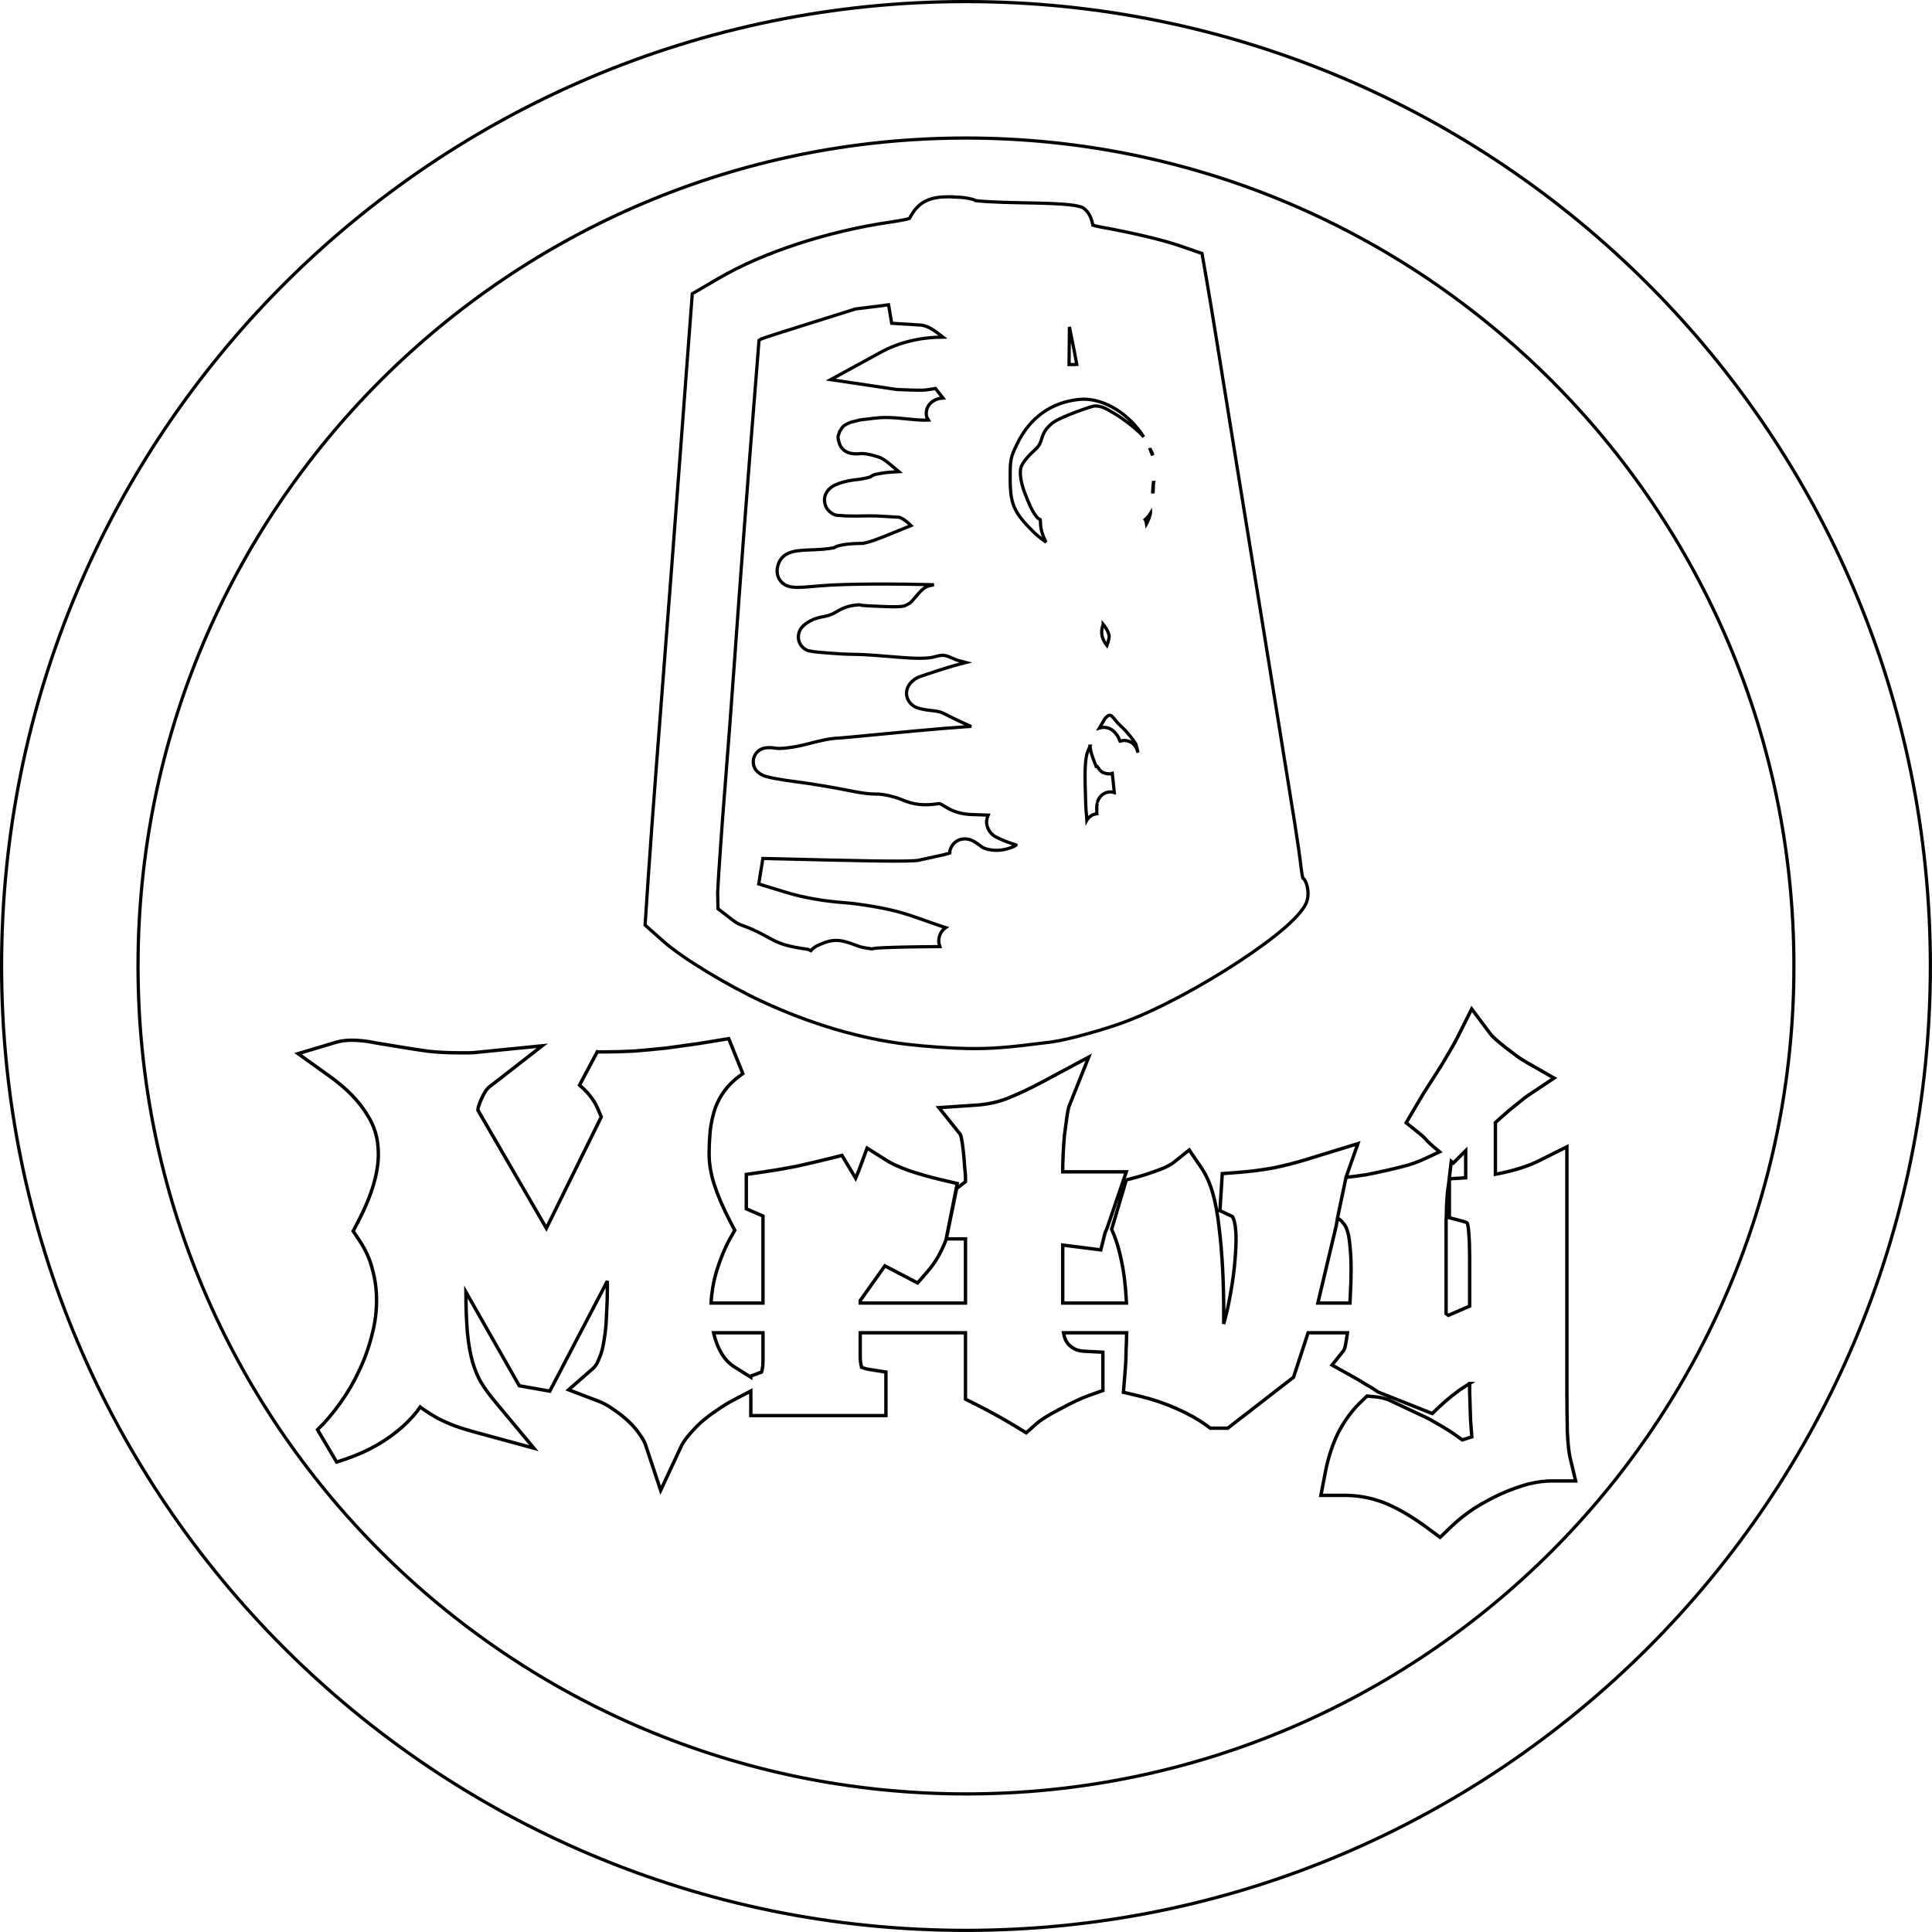
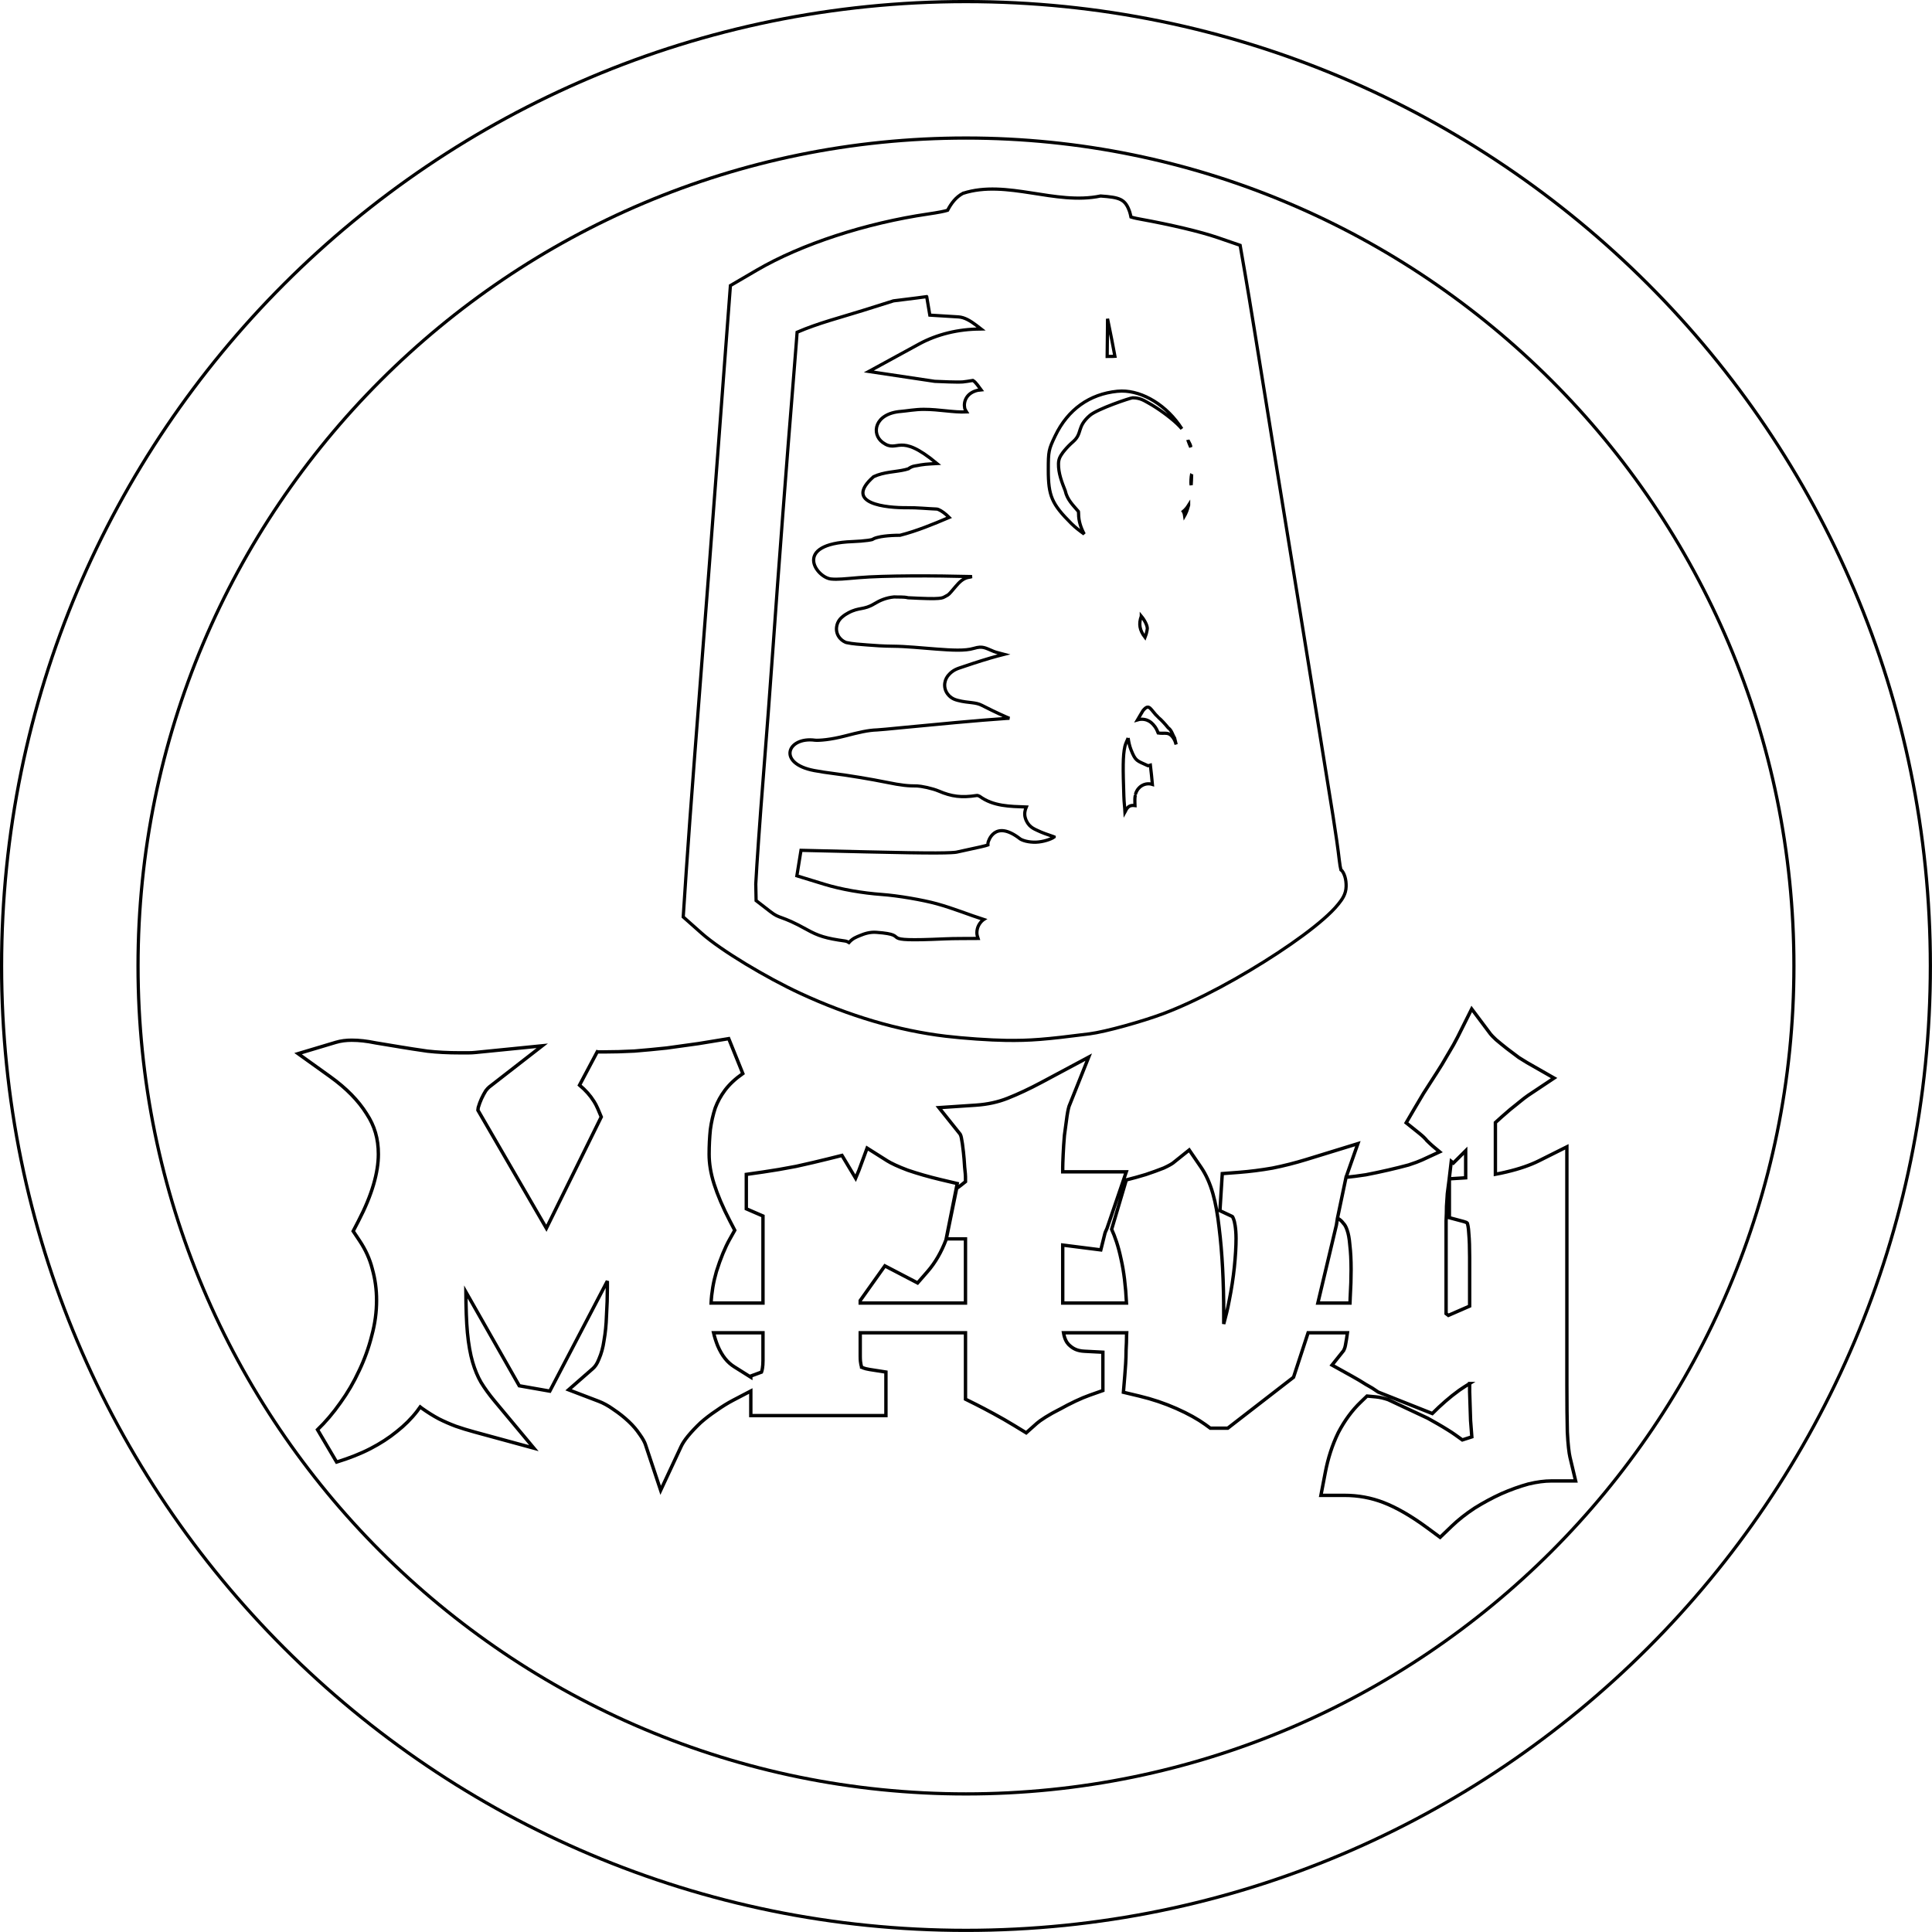
<svg xmlns="http://www.w3.org/2000/svg" version="1.2" viewBox="0 0 113.386 113.386" width="30mm" height="30mm" id="svg1" xml:space="preserve">
  <defs id="defs1">
    <clipPath clipPathUnits="userSpaceOnUse" id="cp1">
      <path d="m 275.5,535.5 c -143.78,0 -260,-116.22 -260,-260 0,-143.78 116.22,-260 260,-260 143.78,0 260,116.22 260,260 0,143.78 -116.22,260 -260,260 z" id="path1" />
    </clipPath>
    <clipPath clipPathUnits="userSpaceOnUse" id="cp1-6">
      <path d="m 275.5,535.5 c -143.78,0 -260,-116.22 -260,-260 0,-143.78 116.22,-260 260,-260 143.78,0 260,116.22 260,260 0,143.78 -116.22,260 -260,260 z" id="path1-8" />
    </clipPath>
    <clipPath clipPathUnits="userSpaceOnUse" id="cp1-8">
      <path d="m 275.5,535.5 c -143.78,0 -260,-116.22 -260,-260 0,-143.78 116.22,-260 260,-260 143.78,0 260,116.22 260,260 0,143.78 -116.22,260 -260,260 z" id="path1-82" />
    </clipPath>
  </defs>
  <style id="style1">
		tspan { white-space:pre } 
		.s0 { fill: none;stroke: #ff0000;stroke-miterlimit:100 } 
	</style>
  <g id="layer2" style="display:inline" transform="scale(0.1989225)">
    <g id="layer3" transform="scale(5.027084)">
      <path id="path2" style="fill:none;stroke:#000000;stroke-width:0.95" transform="scale(0.1989225)" d="M 569.518,284.993 A 284.525,284.525 0 0 1 284.993,569.518 284.525,284.525 0 0 1 0.468,284.993 284.525,284.525 0 0 1 284.993,0.468 284.525,284.525 0 0 1 569.518,284.993 Z" />
      <path id="path2-9" style="fill:none;stroke:#000000;stroke-width:0.95;stroke-dasharray:none" transform="scale(0.1989225)" d="M 529.262,284.993 A 244.268,244.268 0 0 1 284.993,529.262 244.268,244.268 0 0 1 40.725,284.993 244.268,244.268 0 0 1 284.993,40.725 244.268,244.268 0 0 1 529.262,284.993 Z" />
    </g>
    <path id="path6" style="font-size:133px;font-family:'New Rocker';-inkscape-font-specification:'New Rocker';letter-spacing:2.021px;baseline-shift:baseline;white-space:pre;display:inline;overflow:visible;opacity:1;vector-effect:none;fill:none;stroke:#000000;stroke-opacity:1;enable-background:accumulate;stop-color:#000000;stop-opacity:1" d="m 432.422,339.497 v 7.992 l -4.811,0.304 v 11.468 l 4.232,1.129 c 0.529,0.141 0.796,0.293 0.844,0.314 h 0.01 l 0.196,0.177 c 0.002,0.006 0.016,0.023 0.02,0.029 v 0.01 c 0.102,0.266 0.351,1.296 0.422,2.867 l 0.01,0.128 0.01,0.128 c 0.153,1.687 0.236,4.029 0.236,6.932 v 14.364 l -6.274,2.739 -0.677,-0.511 v -21.385 -5.96 -0.02 c 0.077,-1.538 0.122,-2.99 0.128,-4.35 0.083,-1.326 0.163,-2.558 0.245,-3.721 0.175,-1.24 0.348,-2.573 0.52,-4.035 l 0.638,-5.459 0.619,0.491 z m -22.908,73.433 c -1.177,-0.388 -2.33,-0.697 -3.623,-0.815 l -2.582,-0.236 -1.866,1.797 c -2.563,2.451 -4.731,5.443 -6.559,8.896 l -0.039,0.088 -0.049,0.088 c -1.745,3.593 -2.996,7.497 -3.79,11.664 l -1.296,6.765 h 6.893 c 4.119,0 7.948,0.711 11.635,2.14 3.719,1.442 8.027,3.889 12.784,7.393 l 3.859,2.847 3.466,-3.328 c 1.926,-1.849 4.164,-3.614 6.716,-5.292 2.607,-1.626 5.233,-3.04 7.894,-4.251 2.734,-1.204 5.401,-2.155 7.992,-2.867 2.534,-0.609 4.777,-0.893 6.696,-0.893 h 7.217 l -1.669,-7.02 c -0.278,-1.168 -0.606,-3.814 -0.776,-7.413 -0.086,-3.646 -0.137,-8.222 -0.137,-13.746 V 338.348 l -8.248,4.124 c -2.515,1.257 -5.694,2.373 -9.524,3.27 h -0.01 l -0.01,0.01 c -1.092,0.261 -2.192,0.492 -3.299,0.697 v -15.258 c 0.649,-0.587 1.287,-1.164 1.915,-1.728 1.684,-1.515 3.22,-2.792 4.575,-3.829 l 0.079,-0.069 0.079,-0.069 c 1.435,-1.182 2.521,-2.001 2.995,-2.317 l 7.678,-5.115 -8.012,-4.575 c -0.42,-0.24 -1.298,-0.783 -2.406,-1.492 -1.086,-0.832 -2.222,-1.693 -3.446,-2.592 -1.136,-0.893 -2.228,-1.783 -3.279,-2.671 -0.856,-0.792 -1.456,-1.444 -1.64,-1.689 l -5.528,-7.374 -4.124,8.248 c -0.704,1.407 -1.648,3.098 -2.828,5.037 l -0.049,0.079 -0.049,0.079 c -1.091,1.93 -2.268,3.87 -3.535,5.813 l -0.02,0.02 -0.02,0.029 c -1.232,1.937 -2.413,3.781 -3.554,5.538 l -0.059,0.088 -0.049,0.088 c -1.071,1.785 -1.922,3.222 -2.563,4.32 l -2.484,4.251 3.839,3.073 c 1.125,0.9 1.83,1.626 1.993,1.836 l 0.216,0.285 0.255,0.245 c 0.946,0.946 2.098,1.939 3.564,3.132 l -5.253,2.425 c -0.789,0.364 -2.149,0.883 -3.898,1.443 -1.833,0.498 -3.835,0.996 -6.029,1.502 -2.197,0.507 -4.393,0.971 -6.588,1.394 -2.179,0.334 -4.141,0.584 -5.842,0.746 l -2.522,12.027 c 0.803,0.482 1.265,0.93 1.561,1.325 l 0.167,0.216 0.177,0.196 c 0.227,0.25 0.601,0.801 0.943,1.826 l 0.01,0.049 0.02,0.049 c 0.306,0.868 0.607,2.276 0.756,4.143 l 0.01,0.108 0.01,0.118 c 0.23,1.913 0.363,4.321 0.363,7.168 0,2.533 -0.084,5.21 -0.255,8.032 l -0.01,0.088 v 0.088 c -0.017,0.56 -0.035,1.115 -0.059,1.659 h -9.485 l 5.469,-23.005 0.324,-2.062 2.522,-12.027 3.495,-9.927 -15.297,4.703 c -3.254,1.001 -6.551,1.834 -9.887,2.504 -3.348,0.584 -6.642,1.007 -9.887,1.257 l -4.939,0.373 -0.687,10.938 3.505,1.65 c 0.163,0.077 0.172,-0.037 0.461,0.687 l 0.039,0.108 0.049,0.108 c 0.214,0.477 0.697,2.526 0.697,5.646 0,2.309 -0.161,5.148 -0.501,8.464 -0.335,3.178 -0.836,6.458 -1.512,9.838 l -0.02,0.069 -0.01,0.069 c -0.414,2.363 -1.014,4.563 -1.591,6.785 v -2.749 c 0,-9.741 -0.441,-18.275 -1.365,-25.675 -0.851,-7.538 -2.272,-13.35 -5.351,-17.84 l -3.466,-5.066 -4.791,3.839 c -0.247,0.198 -1.244,0.809 -2.7,1.473 -1.6,0.636 -3.374,1.281 -5.331,1.934 -1.872,0.568 -3.786,1.099 -5.744,1.591 l -4.319,14.561 c 0.971,2.143 1.962,4.904 2.779,8.797 l 0.01,0.049 0.01,0.039 c 0.798,3.532 1.341,7.841 1.581,12.872 h -18.812 v -17.104 l 11.232,1.424 1.227,-4.909 c 0.108,-0.43 0.435,-0.984 0.609,-1.453 l 5.683,-16.672 h -18.753 v -1.345 c 0,-0.587 0.041,-1.898 0.128,-3.721 v -0.01 c 0.084,-1.844 0.206,-3.737 0.373,-5.675 0.256,-2.043 0.521,-3.972 0.776,-5.754 0.234,-1.636 0.553,-2.743 0.579,-2.808 l 5.803,-14.522 -13.785,7.374 c -3.651,1.953 -7.055,3.547 -10.182,4.782 -2.775,1.096 -5.851,1.782 -9.318,2.013 l -10.899,0.727 6.254,7.816 c 0.065,0.126 0.248,0.472 0.344,0.982 l 0.01,0.039 0.01,0.029 c 0.223,1.115 0.417,2.461 0.579,4.006 v 0.01 l 0.01,0.02 c 0.166,1.492 0.29,2.986 0.373,4.477 l 0.01,0.177 0.02,0.167 c 0.165,1.404 0.226,2.426 0.226,2.661 v 1.453 c -0.863,0.675 -1.724,1.419 -2.602,1.974 l -3.053,14.914 h 5.655 v 18.93 h -31.056 v -0.736 l 7.276,-10.231 9.652,5.037 2.955,-3.387 c 2.285,-2.627 4.062,-5.763 5.41,-9.288 l 3.328,-16.652 -4.939,-1.168 c -3.544,-0.844 -6.748,-1.773 -9.632,-2.759 -2.839,-1.059 -4.945,-2.059 -6.068,-2.769 l -5.95,-3.76 -2.435,6.608 c -0.294,0.797 -0.658,1.471 -0.962,2.248 l -4.016,-6.696 -4.094,1.021 c -2.746,0.687 -5.909,1.428 -9.465,2.209 -3.534,0.689 -6.804,1.244 -9.779,1.669 l -4.89,0.697 v 10.152 l 4.919,2.131 v 25.675 h -15.307 c 0.148,-3.075 0.663,-6.162 1.571,-9.288 1.238,-3.95 2.575,-7.142 3.898,-9.495 l 1.512,-2.69 -1.424,-2.73 c -2.097,-4.025 -3.645,-7.685 -4.674,-10.928 -0.999,-3.152 -1.463,-6.068 -1.463,-8.788 0,-2.529 0.125,-4.951 0.363,-7.285 0.306,-2.263 0.789,-4.378 1.443,-6.362 0.687,-1.834 1.633,-3.576 2.896,-5.263 1.274,-1.673 2.988,-3.308 5.233,-4.88 l -4.153,-10.3 c -2.825,0.441 -5.778,0.926 -8.856,1.453 -3.042,0.435 -6.18,0.871 -9.396,1.306 -3.192,0.345 -6.381,0.644 -9.573,0.903 -3.16,0.17 -6.182,0.255 -9.062,0.255 h -1.679 c -0.003,-2.5e-4 -0.019,0 -0.049,0 -0.034,-0.006 -0.083,-0.025 -0.167,-0.049 l -5.233,9.848 c 1.828,1.535 3.182,3.089 4.153,4.644 l 0.049,0.069 0.049,0.069 c 0.755,1.132 1.456,2.904 2.16,4.595 l -16.191,32.843 -20.197,-34.816 c 0.036,-0.278 0.035,-0.495 0.098,-0.815 0.265,-0.894 0.573,-1.759 0.952,-2.582 0.403,-0.873 0.823,-1.638 1.257,-2.337 0.402,-0.53 0.775,-0.924 1.051,-1.139 l 15.611,-12.136 -19.676,1.964 c -0.699,0.07 -1.395,0.108 -2.091,0.108 h -2.523 c -3.533,0 -6.731,-0.167 -9.573,-0.491 -3,-0.43 -5.784,-0.86 -8.346,-1.286 l -0.029,-0.01 c -2.482,-0.428 -4.799,-0.802 -6.961,-1.149 l -0.147,-0.029 c -2.384,-0.488 -4.66,-0.756 -6.863,-0.756 -1.591,0 -3.165,0.177 -4.703,0.638 l -11.115,3.328 9.436,6.765 c 4.843,3.471 8.363,7.124 10.732,10.899 l 0.029,0.049 0.039,0.059 c 2.32,3.515 3.446,7.299 3.446,11.89 0,5.303 -1.81,11.915 -5.871,19.706 l -1.561,2.995 1.875,2.808 c 1.804,2.706 3.022,5.424 3.741,8.228 l 0.02,0.059 0.01,0.069 c 0.83,2.943 1.257,6.003 1.257,9.229 0,3.483 -0.46,6.913 -1.394,10.339 l -0.02,0.059 -0.01,0.059 c -0.882,3.527 -2.125,6.976 -3.741,10.368 l -0.02,0.02 -0.01,0.029 c -1.535,3.313 -3.34,6.405 -5.43,9.298 l -0.029,0.029 -0.02,0.039 c -2.115,3.01 -4.365,5.652 -6.745,7.953 l 5.636,9.544 c 3.716,-1.144 7.049,-2.452 9.995,-3.977 2.865,-1.482 5.443,-3.143 7.737,-5.017 2.301,-1.81 4.328,-3.823 6.029,-6.029 0.325,-0.385 0.57,-0.859 0.884,-1.257 0.135,0.102 0.32,0.265 0.452,0.363 l 0.069,0.049 0.069,0.049 c 1.665,1.175 3.275,2.188 4.86,3.034 l 0.069,0.029 0.059,0.039 c 1.589,0.794 3.197,1.496 4.811,2.101 l 0.049,0.02 0.049,0.02 c 1.673,0.59 3.53,1.157 5.587,1.718 l 17.477,4.762 -11.596,-13.913 c -1.603,-1.924 -2.929,-3.761 -3.996,-5.508 -0.963,-1.658 -1.811,-3.647 -2.494,-5.999 -0.669,-2.304 -1.193,-5.206 -1.522,-8.66 -0.298,-3.13 -0.431,-7.316 -0.461,-12.018 l 15.759,27.688 9.004,1.581 16.986,-32.48 v 1.944 c 0,2.719 -0.085,5.43 -0.255,8.149 v 0.088 l -0.01,0.088 c -0.081,2.593 -0.318,4.98 -0.707,7.158 l -0.02,0.098 -0.01,0.098 c -0.292,2.041 -0.793,3.803 -1.453,5.322 l -0.039,0.098 -0.039,0.088 c -0.523,1.337 -1.114,2.138 -1.767,2.71 l -7.138,6.245 8.856,3.378 c 1.345,0.512 2.79,1.28 4.31,2.366 l 0.069,0.059 0.079,0.049 c 1.601,1.068 3.079,2.241 4.438,3.525 1.326,1.252 2.358,2.481 3.152,3.672 l 0.069,0.088 0.059,0.088 c 0.916,1.268 1.419,2.274 1.61,2.847 l 4.517,13.579 6.058,-12.97 c 0.354,-0.758 1.008,-1.812 2.023,-3.044 1.053,-1.279 2.291,-2.59 3.702,-3.927 1.375,-1.218 2.875,-2.378 4.507,-3.466 l 0.069,-0.049 0.079,-0.049 c 1.667,-1.191 3.309,-2.21 4.919,-3.054 l 5.243,-2.739 v 7.256 h 39.863 v -12.843 l -4.821,-0.756 c -1.807,-0.282 -2.302,-0.692 -2.337,-0.697 -2e-4,-0.063 -0.422,-0.917 -0.422,-3.112 v -7.03 h 31.056 v 19.598 l 3.152,1.571 c 1.334,0.667 3.063,1.577 5.155,2.71 2.045,1.108 4.043,2.255 5.999,3.446 l 3.603,2.199 3.152,-2.808 c 0.426,-0.379 1.306,-1.037 2.553,-1.816 1.256,-0.785 2.61,-1.546 4.055,-2.268 l 0.108,-0.049 0.108,-0.059 c 1.486,-0.826 3.019,-1.62 4.595,-2.366 1.533,-0.726 2.949,-1.311 4.242,-1.767 l 3.81,-1.345 v -11.301 l -5.4,-0.285 c -2.114,-0.111 -3.379,-0.687 -4.733,-2.023 -0.61,-0.645 -1.18,-1.676 -1.483,-3.436 h 18.645 c -0.012,0.222 -0.024,0.449 -0.039,0.687 l -0.01,0.177 v 0.177 c 0,1.203 -0.045,2.518 -0.128,3.927 l -0.01,0.167 v 0.167 c 0,1.3 -0.046,2.597 -0.128,3.898 -0.086,1.294 -0.17,2.458 -0.255,3.476 l -0.403,4.88 4.762,1.139 c 3.747,0.896 7.362,2.107 10.859,3.652 3.536,1.562 6.383,3.167 8.532,4.723 l 1.492,1.09 h 5.135 l 19.411,-15.032 4.301,-13.127 h 11.605 c -0.173,1.278 -0.357,2.425 -0.55,3.436 l -0.02,0.108 -0.02,0.118 c -0.118,0.786 -0.466,1.441 -0.54,1.6 l -3.417,4.271 5.901,3.279 c 1.51,0.839 2.823,1.62 3.937,2.337 l 0.196,0.128 0.206,0.108 c 1.11,0.592 2.178,1.258 3.22,2.003 l 0.079,0.049 0.079,0.059 15.966,6.333 c 1.335,-1.335 2.616,-2.532 3.829,-3.584 l 0.01,-0.01 0.01,-0.01 c 1.279,-1.12 2.646,-2.206 4.104,-3.26 0.9,-0.65 2.01,-1.316 3.063,-1.983 l -7.3e-4,3.2e-4 v 2.631 l 0.01,0.079 c 0.089,3.21 0.175,5.894 0.265,8.061 v 0.108 l 0.01,0.108 c 0.159,1.989 0.278,3.497 0.363,4.742 l -2.808,0.903 c -1.388,-0.987 -2.682,-1.975 -4.31,-2.965 -1.937,-1.218 -3.927,-2.338 -5.921,-3.446 z M 210.523,393.205 h 14.581 v 8.228 c 0,1.85 -0.276,2.97 -0.432,3.378 l -3.162,1.168 v 0.334 l -4.86,-3.054 c -2.003,-1.259 -3.607,-3.155 -4.929,-6.264 -0.488,-1.227 -0.889,-2.485 -1.198,-3.79 z" />
-     <path id="path4" style="baseline-shift:baseline;display:inline;overflow:visible;fill:none;stroke:#000000;stroke-width:0.95;stroke-dasharray:none;stroke-opacity:1;enable-background:accumulate;stop-color:#000000" d="m 280.301,58.058 c -2.788,0 -5.196,0.192 -7.433,1.375 -2.125,1.124 -3.486,2.994 -4.546,5.007 -0.068,0.022 -0.046,0.008 -0.137,0.039 -0.673,0.228 -2.56,0.619 -5.587,1.06 -18.305,2.671 -37.373,8.865 -50.556,16.564 l -7.796,4.556 -1.07,14.158 c -0.502,6.642 -1.706,22.713 -2.68,35.73 -1.669,22.306 -2.564,33.905 -6.755,88.318 -0.95,12.331 -2.071,27.724 -2.504,34.276 l -0.913,13.785 5.42,4.811 c 5.723,5.088 19.191,13.139 29.102,17.732 14.449,6.696 29.022,11.005 42.956,12.656 5.307,0.629 13.08,1.169 17.772,1.227 7.131,0.088 11.45,-0.248 24.625,-1.934 4.804,-0.615 15.674,-3.689 21.552,-5.881 10.477,-3.907 23.439,-11.042 34.031,-18.017 5.296,-3.488 9.974,-6.922 13.471,-9.985 1.747,-1.531 3.209,-2.967 4.35,-4.389 1.081,-1.348 2.257,-2.89 2.298,-5.233 0.017,-0.968 -0.071,-1.918 -0.363,-2.877 -0.134,-0.441 -0.355,-1.06 -0.835,-1.708 l -0.059,-0.069 -0.029,-0.029 -0.029,-0.039 c -0.028,-0.028 -0.071,-0.057 -0.088,-0.069 -0.004,-0.002 -0.026,-0.008 -0.029,-0.01 l -0.01,-0.01 h -0.01 c -0.007,-9.8e-4 -0.022,10e-4 -0.029,0 l -0.01,-0.01 c -0.004,-0.002 -0.025,-0.007 -0.029,-0.01 l -0.01,-0.01 c -0.156,-0.588 -0.351,-1.687 -0.481,-2.857 -0.316,-2.846 -1.137,-8.6 -1.856,-13.078 -2.987,-18.617 -4.647,-28.9 -6.195,-38.459 -0.904,-5.577 -2.441,-15.087 -3.417,-21.129 -0.976,-6.047 -2.523,-15.556 -3.436,-21.139 -0.912,-5.574 -2.462,-15.081 -3.436,-21.12 -0.976,-6.044 -2.503,-15.55 -3.407,-21.129 -0.904,-5.577 -2.411,-14.898 -3.348,-20.707 -0.94,-5.826 -2.169,-13.21 -2.739,-16.485 l -1.424,-8.189 -6.588,-2.268 c -5.122,-1.761 -13.853,-3.816 -22.848,-5.449 -1.82,-0.331 -2.445,-0.534 -2.779,-0.638 -0.111,-0.521 -0.21,-1.057 -0.383,-1.551 -0.245,-0.7 -0.533,-1.534 -1.296,-2.464 -0.515,-0.627 -1.008,-1.019 -1.483,-1.237 -0.474,-0.218 -0.839,-0.258 -0.864,-0.265 -0.498,-0.151 -0.955,-0.229 -1.424,-0.304 -0.958,-0.155 -2.103,-0.274 -3.515,-0.373 -2.822,-0.199 -6.693,-0.331 -11.517,-0.393 -4.073,-0.052 -7.872,-0.181 -10.643,-0.353 -1.384,-0.086 -2.528,-0.187 -3.25,-0.275 -0.073,-0.009 -0.14,-0.02 -0.206,-0.029 -0.66,-0.382 -1.245,-0.442 -1.424,-0.491 -0.595,-0.162 -1.192,-0.267 -1.826,-0.353 -1.029,-0.141 -2.246,-0.187 -3.466,-0.216 l -0.02,-0.059 z m -18.145,31.861 0.923,5.459 8.444,0.52 c 1.833,0.111 3.582,1.211 5.282,2.494 0.469,0.353 0.929,0.703 1.384,1.06 -0.07,9.5e-4 -0.188,0.029 -0.255,0.029 -6.408,0.011 -12.726,1.531 -18.037,4.428 l -14.816,8.09 19.47,2.916 h 0.069 c 1.788,0.072 6.409,0.303 8.218,0.167 0.579,-0.044 1.712,-0.235 2.946,-0.432 0.099,-0.016 0.127,-0.023 0.226,-0.039 0.222,0.298 0.398,0.526 0.628,0.835 0.539,0.721 1.065,1.389 1.581,2.023 -0.319,0.045 -0.715,0.017 -1.021,0.088 -0.496,0.116 -1.213,0.305 -1.993,0.835 -0.401,0.272 -0.971,0.745 -1.394,1.502 -0.489,0.873 -0.666,1.889 -0.442,2.936 0.104,0.485 0.364,0.755 0.569,1.109 -3.924,0.175 -8.021,-0.769 -12.686,-0.766 -2.474,0.002 -5.137,0.488 -6.677,0.609 h -0.01 c -0.602,0.047 -1.23,0.206 -1.856,0.363 -0.626,0.158 -1.251,0.325 -1.414,0.353 -0.506,0.087 -2.101,0.898 -2.376,1.159 -0.359,0.34 -0.65,0.766 -1.129,1.542 l -0.079,0.128 -0.236,0.766 c -0.223,0.459 -0.261,1.041 -0.187,1.414 0.082,0.414 0.188,0.676 0.275,1.041 0.292,1.221 1.053,1.994 1.62,2.406 0.966,0.701 1.878,0.806 2.19,0.854 0.991,0.152 1.891,0.102 2.847,-0.01 -0.272,0.032 -0.039,0.005 0.079,0.01 0.119,0.005 0.288,0.022 0.491,0.039 0.407,0.035 0.952,0.092 1.483,0.196 1.107,0.218 2.408,0.588 3.417,0.972 1.229,0.467 3.326,2.315 5.508,4.153 -1.164,0.073 -2.458,0.102 -3.436,0.216 -0.948,0.11 -1.796,0.241 -2.553,0.403 -0.378,0.081 -1.311,0.073 -2.474,0.933 -0.16,0.057 -0.495,0.156 -0.903,0.255 -0.846,0.206 -2.02,0.416 -3.122,0.53 -1.539,0.159 -3.026,0.455 -4.34,0.844 -0.653,0.194 -1.271,0.408 -1.885,0.697 -0.502,0.236 -1.353,0.622 -2.14,1.571 -0.2,0.242 -0.689,0.843 -0.962,1.777 -0.193,0.658 -0.169,1.308 -0.039,1.993 0.13,0.685 0.375,1.389 0.893,1.993 0.742,0.863 1.5,1.348 2.209,1.542 0.709,0.194 1.237,0.138 1.492,0.167 1.837,0.211 4.275,0.178 8.621,0.108 2.601,-0.042 6.076,0.301 8.532,0.393 0.579,0.021 1.834,0.773 2.857,1.689 0.308,0.276 0.556,0.523 0.825,0.785 -1.813,0.759 -3.156,1.269 -5.165,2.101 -2.057,0.852 -4.08,1.663 -5.763,2.248 -1.683,0.585 -3.114,0.913 -3.554,0.913 -1.68,0 -3.285,0.091 -4.654,0.265 -0.684,0.087 -1.318,0.196 -1.934,0.353 -0.165,0.042 -0.87,0.177 -1.64,0.648 -0.233,0.055 -0.678,0.149 -1.227,0.226 -1.188,0.166 -2.865,0.309 -4.595,0.373 -2.941,0.109 -4.742,0.169 -6.47,0.619 -0.884,0.23 -1.952,0.647 -2.857,1.551 -0.944,0.943 -1.344,2.066 -1.502,2.896 -0.057,0.297 -0.49,2.06 0.589,3.76 1.12,1.764 2.975,2.113 3.937,2.209 1.935,0.194 4.03,-0.053 8.179,-0.403 7.569,-0.638 22.21,-0.605 33.412,-0.314 -0.176,0.035 -0.52,0.161 -0.677,0.177 -1.855,0.18 -3.101,1.511 -4.104,2.69 -1.003,1.179 -1.933,2.331 -2.307,2.543 -1.492,0.847 -1.431,0.895 -2.828,1.031 -1.303,0.127 -3.983,0.064 -8.945,-0.187 -1.222,-0.062 -1.941,-0.121 -2.327,-0.167 -0.231,-0.027 -0.354,-0.081 -0.353,-0.079 -0.13,-0.051 -0.257,-0.08 -0.334,-0.088 -0.14,-0.015 -0.197,-0.003 -0.245,0 -0.195,0.013 -0.338,0.038 -0.874,0.088 -2.386,0.223 -4.253,1.055 -5.822,2.013 -3.108,1.896 -4.457,0.957 -7.658,2.671 -0.589,0.315 -1.153,0.662 -1.708,1.129 -0.346,0.291 -1.554,1.244 -1.777,3.083 -0.143,1.179 0.193,2.32 0.952,3.23 0.643,0.771 1.413,1.147 1.885,1.325 2.002,0.443 4.083,0.535 6.137,0.707 2.131,0.178 4.862,0.366 7.727,0.383 3.642,0.022 8.4,0.514 12.803,0.844 4.403,0.33 8.365,0.575 10.967,-0.206 1.434,-0.43 2.215,-0.421 3.004,-0.236 0.79,0.185 1.658,0.625 2.955,1.159 0.717,0.295 1.979,0.544 2.995,0.825 -1.306,0.33 -2.637,0.682 -4.026,1.09 -3.558,1.046 -6.985,2.202 -8.346,2.671 -1.263,0.435 -2.703,0.78 -4.085,2.425 -0.373,0.444 -0.869,1.196 -1.031,2.239 -0.183,1.18 0.126,2.307 0.766,3.201 1.028,1.435 2.396,1.788 3.054,1.964 1.615,0.432 2.981,0.535 4.134,0.677 1.153,0.142 2.071,0.313 3.034,0.815 1.21,0.631 4.161,2.109 7.207,3.446 0.29,0.127 0.554,0.22 0.844,0.344 -0.316,0.02 -0.504,0.017 -0.835,0.039 -4.273,0.287 -9.742,0.75 -15.209,1.247 -5.467,0.497 -10.921,1.026 -15.17,1.434 -2.124,0.204 -3.948,0.385 -5.312,0.511 -1.363,0.125 -2.332,0.201 -2.514,0.206 -2.632,0.08 -5.325,0.716 -9.495,1.797 -2.01,0.521 -3.939,0.874 -5.518,1.07 -1.579,0.196 -2.866,0.222 -3.279,0.167 -1.156,-0.154 -2.007,-0.313 -3.26,-0.147 -0.192,0.025 -0.871,0.101 -1.62,0.52 -0.397,0.222 -1.012,0.658 -1.483,1.414 -0.538,0.863 -0.725,1.833 -0.569,2.798 0.123,0.763 0.386,1.355 0.697,1.777 0.311,0.422 0.666,0.674 0.727,0.727 0.356,0.307 0.681,0.499 0.893,0.619 0.932,0.524 1.544,0.618 2.091,0.756 0.661,0.166 1.422,0.329 2.278,0.491 1.715,0.324 3.811,0.646 5.97,0.913 3.969,0.49 11.015,1.659 15.278,2.533 4.588,0.941 6.445,1.1 9.18,1.1 0.375,0 1.621,0.178 2.867,0.461 1.246,0.283 2.583,0.675 3.387,1.021 3.874,1.667 6.805,2.012 11.213,1.335 0.273,-0.042 0.458,-0.002 0.884,0.216 0.425,0.218 1.013,0.626 1.787,1.07 1.549,0.889 3.874,1.876 7.609,1.944 1.611,0.029 2.892,0.105 4.399,0.157 -0.396,0.908 -0.637,1.981 -0.314,3.152 0.338,1.228 0.988,2.122 1.708,2.7 0.721,0.578 1.464,0.867 2.013,1.129 1.265,0.606 2.724,1.122 4.585,1.748 0.122,0.041 0.118,0.068 0.226,0.108 v 0.01 c -0.84,0.641 -3.191,1.452 -5.341,1.532 -1.066,0.04 -2.125,-0.088 -2.985,-0.295 -0.86,-0.206 -1.546,-0.546 -1.689,-0.658 -0.741,-0.58 -1.397,-1.065 -2.101,-1.483 -0.561,-0.333 -1.601,-0.991 -3.201,-0.933 -0.991,0.038 -2.041,0.399 -2.896,1.218 -0.781,0.747 -1.123,1.617 -1.276,2.219 -0.086,0.34 -0.034,0.471 -0.039,0.736 -0.443,0.146 -0.785,0.284 -2.239,0.599 -3.026,0.656 -6.152,1.34 -7.05,1.542 -0.368,0.083 -2.063,0.226 -6.068,0.236 -4.005,0.01 -10.412,-0.081 -20.599,-0.324 l -19.205,-0.452 -1.218,7.521 8.169,2.504 c 4.867,1.492 11.135,2.586 16.947,3.004 4.645,0.335 12.004,1.592 16.132,2.73 5.001,1.379 9.604,3.29 13.923,4.664 -0.077,0.055 -0.139,0.047 -0.216,0.108 -1.115,0.883 -1.846,2.249 -1.846,3.77 0,0.514 0.122,1.098 0.334,1.699 -3.461,0.029 -7.121,0.059 -9.73,0.118 -2.782,0.063 -5.108,0.126 -6.844,0.206 -0.868,0.04 -1.586,0.08 -2.17,0.128 -0.299,0.024 -0.805,0.112 -1.325,0.216 h -0.069 -0.01 c -0.02,-0.005 -0.056,-0.018 -0.069,-0.02 -0.107,-0.015 -0.211,-0.033 -0.344,-0.049 -0.265,-0.032 -0.605,-0.072 -1.011,-0.137 -0.813,-0.13 -1.881,-0.353 -2.985,-0.766 -2.124,-0.795 -3.64,-1.362 -5.42,-1.502 -1.859,-0.147 -3.515,0.38 -4.929,0.982 -0.965,0.411 -1.977,0.735 -3.093,1.934 h -0.01 c -0.011,0.017 -0.027,0.057 -0.039,0.079 l -0.01,0.01 c -0.36,-0.229 -0.767,-0.389 -1.217,-0.452 -5.573,-0.773 -7.838,-1.472 -11.281,-3.397 -3.848,-2.151 -5.849,-2.907 -7.217,-3.407 -1.367,-0.5 -1.961,-0.679 -3.564,-1.915 l -4.134,-3.201 -0.098,-4.88 c 0.289,-5.737 1.27,-19.675 2.16,-30.791 0.895,-11.177 2.221,-28.86 2.955,-39.343 1.52,-21.698 4.12,-55.881 5.94,-78.136 0.343,-4.189 0.648,-8.101 0.874,-11.036 0.11,-1.431 0.201,-2.602 0.265,-3.495 0.15,-0.101 0.288,-0.197 0.491,-0.324 l 0.01,-0.01 c 0.039,-0.013 0.238,-0.104 0.461,-0.187 0.313,-0.115 0.755,-0.269 1.296,-0.452 1.083,-0.366 2.58,-0.852 4.34,-1.414 3.519,-1.124 8.106,-2.562 12.725,-4.006 3.267,-1.021 6.193,-1.946 9.112,-2.867 2.392,-0.299 5.063,-0.623 6.932,-0.864 1.202,-0.155 2.009,-0.267 2.867,-0.383 z m 53.354,6.529 c 0.859,4.151 1.81,8.968 2.062,10.476 0.035,0.208 0.07,0.39 0.108,0.589 -0.204,0.011 -0.301,0.037 -0.619,0.039 l -1.659,0.01 0.088,-8.238 z m 4.163,21.326 c 6.22,-0.034 13.361,4.213 17.762,11.134 -0.44,-0.52 -0.913,-1.014 -1.434,-1.502 -1.16,-1.087 -2.547,-2.198 -3.996,-3.25 -1.448,-1.051 -2.955,-2.042 -4.359,-2.818 -1.261,-0.697 -2.491,-1.571 -4.713,-1.571 -0.678,0 -10.425,3.3 -12.607,5.175 -4.008,3.443 -2.119,5.264 -4.959,7.757 -0.959,0.842 -1.817,1.716 -2.523,2.563 -0.35,0.42 -0.683,0.848 -0.982,1.335 -0.126,0.205 -0.801,1.094 -0.825,2.602 -0.045,2.805 0.962,5.415 1.993,8.002 0.527,1.322 1.1,2.574 1.718,3.662 0.305,0.537 0.63,1.07 1.051,1.591 0.353,0.437 0.736,0.616 1.109,0.844 0.025,0.131 0.058,0.194 0.059,0.736 0.002,2.106 0.682,4.092 1.659,5.93 -1.283,-0.931 -2.567,-1.882 -3.77,-3.083 -5.802,-5.79 -6.825,-8.156 -6.824,-15.857 4.9e-4,-5.498 0.096,-5.979 2.052,-10.054 3.727,-7.762 10.121,-12.309 18.302,-13.127 0.425,-0.043 0.854,-0.066 1.286,-0.069 z m 19.549,14.482 c 0.205,0.479 0.714,1.235 0.815,1.748 0.01,0.051 1.2e-4,0.288 0.01,0.344 -0.263,-0.556 -0.577,-1.403 -0.825,-2.091 z m 1.1,10.074 c -0.006,1.589 -0.1,2.112 -0.137,3.191 -0.039,-0.142 -0.044,-0.292 -0.088,-0.432 h -0.01 v -0.01 l 0.01,-0.01 c 0.003,-0.015 0.006,-0.043 0.01,-0.059 v -0.01 c 0.005,-0.099 0.008,-0.193 0.01,-0.304 0.004,-0.223 0.01,-0.493 0.02,-0.785 0.02,-0.584 0.092,-1.272 0.187,-1.581 z m -0.893,9.112 c -0.241,0.782 -0.357,1.457 -0.952,2.69 -0.066,0.136 -0.167,0.213 -0.236,0.344 -0.037,-0.252 -0.071,-0.519 -0.245,-0.933 -0.061,-0.145 -0.106,-0.143 -0.167,-0.236 0.636,-0.525 1.151,-1.141 1.6,-1.866 z m -13.952,32.755 c 0.994,1.195 1.768,2.737 1.767,3.633 -1.4e-4,0.11 -0.101,0.815 -0.304,1.542 -0.097,0.347 -0.253,0.689 -0.383,1.051 -1.6,-2.079 -1.913,-3.978 -1.08,-6.225 z m 5.007,29.838 c 0.889,0.75 2.003,1.969 2.916,3.093 0.854,1.05 1.585,2.159 1.728,2.415 0.01,0.029 0.025,0.079 0.039,0.128 0.031,0.11 0.077,0.271 0.128,0.471 0.102,0.4 0.243,0.958 0.393,1.63 0.015,0.069 0.034,0.194 0.049,0.265 -0.154,-0.447 -0.246,-0.921 -0.54,-1.443 -0.073,-0.129 -0.21,-0.375 -0.432,-0.648 -0.003,-0.004 -0.201,-0.294 -0.52,-0.569 -0.319,-0.275 -0.762,-0.529 -1.355,-0.727 -0.324,-0.108 -0.526,-0.118 -0.736,-0.147 -0.21,-0.029 -0.49,-0.059 -0.491,-0.059 -0.003,-2e-5 -0.897,0.16 -1.218,0.216 -0.262,-0.66 -0.57,-1.522 -1.443,-2.474 -0.251,-0.274 -0.649,-0.686 -1.257,-1.041 -0.63,-0.368 -1.909,-0.8 -3.378,-0.363 0.545,-0.917 0.869,-1.528 1.581,-2.69 1.949,-2.412 2.166,-0.268 4.536,1.944 z m -8.896,6.107 c 0.157,1.143 0.373,2.222 0.835,3.436 l 0.982,2.572 h 0.334 c 0.137,0.207 0.238,0.395 0.442,0.628 v 0.01 0.01 c 0.042,0.09 0.322,0.503 0.776,0.844 0.558,0.42 1.373,0.668 2.474,0.668 0.284,0 0.479,-0.111 0.717,-0.177 0.257,2.09 0.438,3.945 0.599,5.734 -0.155,-0.039 -0.275,-0.131 -0.442,-0.157 -0.608,-0.096 -1.286,-0.097 -1.983,0.157 -1.176,0.429 -1.814,1.285 -2.042,1.65 -0.472,0.754 -0.582,1.486 -0.579,1.473 -0.103,0.514 -0.112,0.889 -0.128,1.227 -0.021,0.451 0.018,1.171 0.039,1.856 h -0.079 c -0.002,2.1e-4 -1.187,0.353 -1.188,0.353 l -0.01,0.01 h -0.01 c -5e-4,2.5e-4 -0.167,0.094 -0.304,0.177 -0.137,0.083 -0.271,0.161 -0.471,0.324 -0.4,0.325 -0.659,0.666 -0.805,0.884 -0.054,0.08 -0.044,0.1 -0.088,0.177 -0.093,-1.824 -0.259,-2.51 -0.334,-4.703 -0.276,-8.047 -0.311,-11.939 0.304,-14.659 0.18,-0.798 0.622,-1.671 0.962,-2.494 z" />
+     <path id="path4" style="baseline-shift:baseline;display:inline;overflow:visible;fill:none;stroke:#000000;stroke-width:0.95;stroke-dasharray:none;stroke-opacity:1;enable-background:accumulate;stop-color:#000000" d="m 284.117,57.028 c -2.125,1.124 -3.486,2.994 -4.546,5.007 -0.068,0.022 -0.046,0.008 -0.137,0.039 -0.673,0.228 -2.56,0.619 -5.587,1.06 -18.305,2.671 -37.373,8.865 -50.556,16.564 l -7.796,4.556 -1.07,14.158 c -0.502,6.642 -1.706,22.713 -2.68,35.73 -1.669,22.306 -2.564,33.905 -6.755,88.318 -0.95,12.331 -2.071,27.724 -2.504,34.276 l -0.913,13.785 5.42,4.811 c 5.723,5.088 19.191,13.139 29.102,17.732 14.449,6.696 29.022,11.005 42.956,12.656 5.307,0.629 13.08,1.169 17.772,1.227 7.131,0.088 11.45,-0.248 24.625,-1.934 4.804,-0.615 15.674,-3.689 21.552,-5.881 10.477,-3.907 23.439,-11.042 34.031,-18.017 5.296,-3.488 9.974,-6.922 13.471,-9.985 1.747,-1.531 3.209,-2.967 4.35,-4.389 1.081,-1.348 2.257,-2.89 2.298,-5.233 0.017,-0.968 -0.071,-1.918 -0.363,-2.877 -0.134,-0.441 -0.355,-1.06 -0.835,-1.708 l -0.059,-0.069 -0.029,-0.029 -0.029,-0.039 c -0.028,-0.028 -0.071,-0.057 -0.088,-0.069 -0.004,-0.002 -0.026,-0.008 -0.029,-0.01 l -0.01,-0.01 h -0.01 c -0.007,-9.8e-4 -0.022,10e-4 -0.029,0 l -0.01,-0.01 c -0.004,-0.002 -0.025,-0.007 -0.029,-0.01 l -0.01,-0.01 c -0.156,-0.588 -0.351,-1.687 -0.481,-2.857 -0.316,-2.846 -1.137,-8.6 -1.856,-13.078 -2.987,-18.617 -4.647,-28.9 -6.195,-38.459 -0.904,-5.577 -2.441,-15.087 -3.417,-21.129 -0.976,-6.047 -2.523,-15.556 -3.436,-21.139 -0.912,-5.574 -2.462,-15.081 -3.436,-21.12 -0.976,-6.044 -2.503,-15.55 -3.407,-21.129 -0.904,-5.577 -2.411,-14.898 -3.348,-20.707 -0.94,-5.826 -2.169,-13.21 -2.739,-16.485 l -1.424,-8.189 -6.588,-2.268 c -5.122,-1.761 -13.853,-3.816 -22.848,-5.449 -1.82,-0.331 -2.445,-0.534 -2.779,-0.638 -0.111,-0.521 -0.21,-1.057 -0.383,-1.551 -1.303,-3.722 -2.833,-4.239 -8.581,-4.644 -13.355,2.805 -27.674,-4.953 -40.579,-0.794 z m -10.712,30.487 0.923,5.459 8.444,0.52 c 1.833,0.111 3.582,1.211 5.282,2.494 0.469,0.353 0.929,0.703 1.384,1.06 -0.07,9.5e-4 -0.188,0.029 -0.255,0.029 -6.408,0.011 -12.726,1.531 -18.037,4.428 l -14.816,8.09 19.47,2.916 h 0.069 c 1.788,0.072 6.409,0.303 8.218,0.167 0.579,-0.044 1.712,-0.235 2.946,-0.432 0.901,0.506 1.724,1.898 2.435,2.818 -0.319,0.045 -0.715,0.017 -1.021,0.088 -3.391,0.793 -4.227,3.413 -3.829,5.273 0.104,0.485 0.364,0.755 0.569,1.109 -3.924,0.175 -8.021,-0.769 -12.686,-0.766 -2.474,0.002 -5.137,0.488 -6.677,0.609 h -0.01 c -7.871,0.618 -8.827,6.669 -5.381,9.171 4.653,3.378 4.508,-3.365 16.014,6.215 -1.164,0.073 -2.458,0.102 -3.436,0.216 -0.948,0.11 -1.796,0.241 -2.553,0.403 -0.378,0.081 -1.311,0.073 -2.474,0.933 -0.16,0.057 -0.495,0.156 -0.903,0.255 -2.833,0.688 -6.249,0.612 -9.347,2.072 -9.091,7.989 3.782,9.227 10.074,9.151 2.601,-0.042 6.076,0.301 8.532,0.393 0.579,0.021 1.834,0.773 2.857,1.689 0.308,0.276 0.556,0.523 0.825,0.785 -4.747,2.017 -9.498,3.982 -14.482,5.263 -1.68,0 -3.285,0.091 -4.654,0.265 -0.684,0.087 -1.318,0.196 -1.934,0.353 -0.165,0.042 -0.87,0.177 -1.64,0.648 -0.233,0.055 -0.678,0.149 -1.227,0.226 -1.188,0.166 -2.865,0.309 -4.595,0.373 -17.753,0.659 -10.659,10.6 -6.303,11.036 1.935,0.194 4.03,-0.053 8.179,-0.403 7.569,-0.638 22.21,-0.605 33.412,-0.314 -0.176,0.035 -0.52,0.161 -0.677,0.177 -1.855,0.18 -3.101,1.511 -4.104,2.69 -1.003,1.179 -1.933,2.331 -2.307,2.543 -1.492,0.847 -1.431,0.895 -2.828,1.031 -1.303,0.127 -3.983,0.064 -8.945,-0.187 -1.383,-0.332 -2.766,-0.163 -4.134,-0.246 -2.386,0.223 -4.253,1.055 -5.822,2.013 -3.108,1.896 -4.457,0.957 -7.658,2.671 -0.589,0.315 -1.153,0.662 -1.708,1.129 -0.346,0.291 -1.554,1.244 -1.777,3.083 -0.143,1.179 0.193,2.32 0.952,3.23 0.643,0.771 1.413,1.147 1.885,1.325 2.002,0.443 4.083,0.535 6.137,0.707 2.131,0.178 4.862,0.366 7.727,0.383 3.642,0.022 8.4,0.514 12.803,0.844 4.403,0.33 8.365,0.575 10.967,-0.206 1.434,-0.43 2.215,-0.421 3.004,-0.236 0.79,0.185 1.658,0.625 2.955,1.159 0.717,0.295 1.979,0.544 2.995,0.825 -1.306,0.33 -2.637,0.682 -4.026,1.09 -3.558,1.046 -6.985,2.202 -8.346,2.671 -1.263,0.435 -2.703,0.78 -4.085,2.425 -0.373,0.444 -0.869,1.196 -1.031,2.239 -0.183,1.18 0.126,2.307 0.766,3.201 1.028,1.435 2.396,1.788 3.054,1.964 1.615,0.432 2.981,0.535 4.134,0.677 1.153,0.142 2.071,0.313 3.034,0.815 1.21,0.631 4.161,2.109 7.207,3.446 0.29,0.127 0.554,0.22 0.844,0.344 -0.316,0.02 -0.504,0.017 -0.835,0.039 -4.273,0.287 -9.742,0.75 -15.209,1.247 -5.467,0.497 -10.921,1.026 -15.17,1.434 -2.124,0.204 -3.948,0.386 -5.312,0.511 -1.363,0.125 -2.332,0.201 -2.514,0.206 -2.632,0.08 -5.325,0.716 -9.495,1.797 -2.01,0.521 -3.939,0.874 -5.518,1.07 -1.579,0.196 -2.866,0.222 -3.279,0.167 -8.221,-1.095 -11.266,6.873 -0.245,8.954 1.715,0.324 3.811,0.646 5.97,0.913 3.969,0.49 11.015,1.659 15.278,2.533 4.588,0.941 6.445,1.1 9.18,1.1 0.375,0 1.621,0.178 2.867,0.461 1.246,0.283 2.583,0.675 3.387,1.021 3.874,1.667 6.805,2.012 11.213,1.335 0.273,-0.042 0.458,-0.002 0.884,0.216 4.077,2.989 8.96,2.99 13.795,3.171 -0.396,0.908 -0.637,1.981 -0.314,3.152 0.338,1.228 0.988,2.122 1.708,2.7 0.721,0.578 1.464,0.867 2.013,1.129 1.265,0.606 2.724,1.122 4.585,1.748 0.122,0.041 0.118,0.068 0.226,0.108 v 0.01 c -0.84,0.641 -3.191,1.452 -5.341,1.532 -1.066,0.04 -2.125,-0.088 -2.985,-0.295 -0.86,-0.206 -1.546,-0.546 -1.689,-0.658 -7.646,-5.981 -9.44,0.882 -9.475,1.021 -0.086,0.34 -0.034,0.471 -0.039,0.736 -0.443,0.146 -0.785,0.284 -2.239,0.599 -3.026,0.656 -6.152,1.34 -7.05,1.542 -0.368,0.083 -2.063,0.226 -6.068,0.236 -4.005,0.01 -10.412,-0.081 -20.599,-0.324 l -19.205,-0.452 -1.218,7.521 8.169,2.504 c 4.867,1.492 11.135,2.586 16.947,3.004 4.645,0.335 12.004,1.592 16.132,2.73 5.001,1.379 9.604,3.29 13.923,4.664 -0.077,0.055 -0.139,0.047 -0.216,0.108 -1.115,0.883 -1.846,2.249 -1.846,3.77 0,0.514 0.122,1.098 0.334,1.699 -3.461,0.029 -7.123,-6.4e-4 -9.73,0.118 -21.897,0.995 -8.88,-1.101 -20.246,-1.924 -1.859,-0.147 -3.515,0.38 -4.929,0.982 -0.965,0.411 -1.977,0.735 -3.093,1.934 h -0.01 c -0.011,0.017 -0.027,0.057 -0.039,0.079 l -0.01,0.01 c -0.36,-0.229 -0.767,-0.389 -1.217,-0.452 -5.573,-0.773 -7.838,-1.472 -11.281,-3.397 -3.848,-2.151 -5.849,-2.907 -7.217,-3.407 -1.367,-0.5 -1.961,-0.679 -3.564,-1.915 l -4.134,-3.201 -0.098,-4.88 c 0.289,-5.737 1.27,-19.675 2.16,-30.791 0.895,-11.177 2.221,-28.86 2.955,-39.343 1.52,-21.698 4.12,-55.881 5.94,-78.136 0.343,-4.189 0.648,-8.101 0.874,-11.036 0.11,-1.431 0.201,-2.602 0.265,-3.495 6.174,-2.676 12.89,-4.379 19.323,-6.392 3.267,-1.021 6.193,-1.946 9.112,-2.867 2.392,-0.299 5.063,-0.623 6.932,-0.864 1.202,-0.155 2.009,-0.267 2.867,-0.383 z m 53.354,6.529 c 0.859,4.151 1.81,8.968 2.062,10.476 0.035,0.208 0.07,0.39 0.108,0.589 -0.204,0.011 -0.301,0.037 -0.619,0.039 l -1.659,0.01 0.088,-8.238 z m 4.163,21.326 c 6.22,-0.034 13.361,4.213 17.762,11.134 -0.44,-0.52 -0.913,-1.014 -1.434,-1.502 -1.16,-1.087 -2.547,-2.198 -3.996,-3.25 -1.448,-1.051 -2.955,-2.042 -4.359,-2.818 -1.261,-0.697 -2.491,-1.571 -4.713,-1.571 -0.678,0 -10.425,3.3 -12.607,5.175 -4.008,3.443 -2.119,5.264 -4.959,7.757 -0.959,0.842 -1.817,1.716 -2.523,2.563 -0.35,0.42 -0.683,0.848 -0.982,1.335 -0.126,0.205 -0.801,1.094 -0.825,2.602 -0.045,2.805 0.962,5.415 1.993,8.002 0.558,2.631 2.316,4.254 3.878,6.097 0.025,0.131 0.058,0.194 0.059,0.736 0.002,2.106 0.682,4.092 1.659,5.93 -1.283,-0.931 -2.567,-1.882 -3.77,-3.083 -5.802,-5.79 -6.825,-8.156 -6.824,-15.857 4.9e-4,-5.498 0.096,-5.979 2.052,-10.054 3.727,-7.762 10.121,-12.309 18.302,-13.127 0.425,-0.043 0.854,-0.066 1.286,-0.069 z m 19.549,14.482 c 0.205,0.479 0.714,1.235 0.815,1.748 0.01,0.051 1.2e-4,0.288 0.01,0.344 -0.263,-0.556 -0.577,-1.403 -0.825,-2.091 z m 1.1,10.074 c -0.006,1.589 -0.1,2.112 -0.137,3.191 -0.173,-0.633 -0.012,-2.704 0.138,-3.192 z m -0.893,9.112 c -0.241,0.782 -0.357,1.457 -0.952,2.69 -0.066,0.136 -0.167,0.213 -0.236,0.344 -0.037,-0.252 -0.071,-0.519 -0.245,-0.933 -0.061,-0.145 -0.106,-0.143 -0.167,-0.236 0.636,-0.525 1.151,-1.141 1.6,-1.866 z m -13.952,32.755 c 0.994,1.195 1.768,2.737 1.767,3.633 -1.4e-4,0.11 -0.101,0.815 -0.304,1.542 -0.097,0.347 -0.253,0.689 -0.383,1.051 -1.6,-2.079 -1.913,-3.978 -1.08,-6.225 z m 5.007,29.838 c 0.889,0.75 2.003,1.969 2.916,3.093 1.044,0.723 1.292,2.056 1.895,3.014 0.102,0.4 0.243,0.958 0.393,1.63 0.015,0.069 0.034,0.194 0.049,0.265 -0.154,-0.447 -0.246,-0.921 -0.54,-1.443 -1.495,-2.624 -2.692,-1.59 -4.752,-1.934 -0.262,-0.66 -0.57,-1.522 -1.443,-2.474 -0.251,-0.274 -0.649,-0.686 -1.257,-1.041 -0.63,-0.368 -1.909,-0.8 -3.378,-0.363 0.545,-0.917 0.869,-1.528 1.581,-2.69 1.949,-2.412 2.166,-0.268 4.536,1.944 z m -8.896,6.107 c 0.157,1.143 0.373,2.222 0.835,3.436 1.375,3.486 1.728,3.207 5.007,4.733 0.284,0 0.479,-0.111 0.717,-0.177 0.257,2.09 0.438,3.945 0.599,5.734 -0.155,-0.039 -0.275,-0.131 -0.442,-0.157 -0.608,-0.096 -1.286,-0.097 -1.983,0.157 -1.176,0.429 -1.814,1.285 -2.042,1.65 -0.472,0.754 -0.582,1.486 -0.579,1.473 -0.103,0.514 -0.112,0.889 -0.128,1.227 -0.021,0.451 0.018,1.171 0.039,1.856 -1.344,-0.18 -2.184,0.178 -2.867,1.748 -0.054,0.08 -0.044,0.1 -0.088,0.177 -0.093,-1.824 -0.259,-2.51 -0.334,-4.703 -0.276,-8.047 -0.311,-11.939 0.304,-14.659 0.18,-0.798 0.622,-1.671 0.962,-2.494 z" />
  </g>
  <style id="style1-5">
		tspan { white-space:pre } 
		.s0 { fill: none;stroke: #ff0000;stroke-miterlimit:100 } 
	</style>
  <style id="style1-4">
		tspan { white-space:pre } 
		.s0 { fill: none;stroke: #ff0000;stroke-miterlimit:100 } 
	</style>
</svg>
